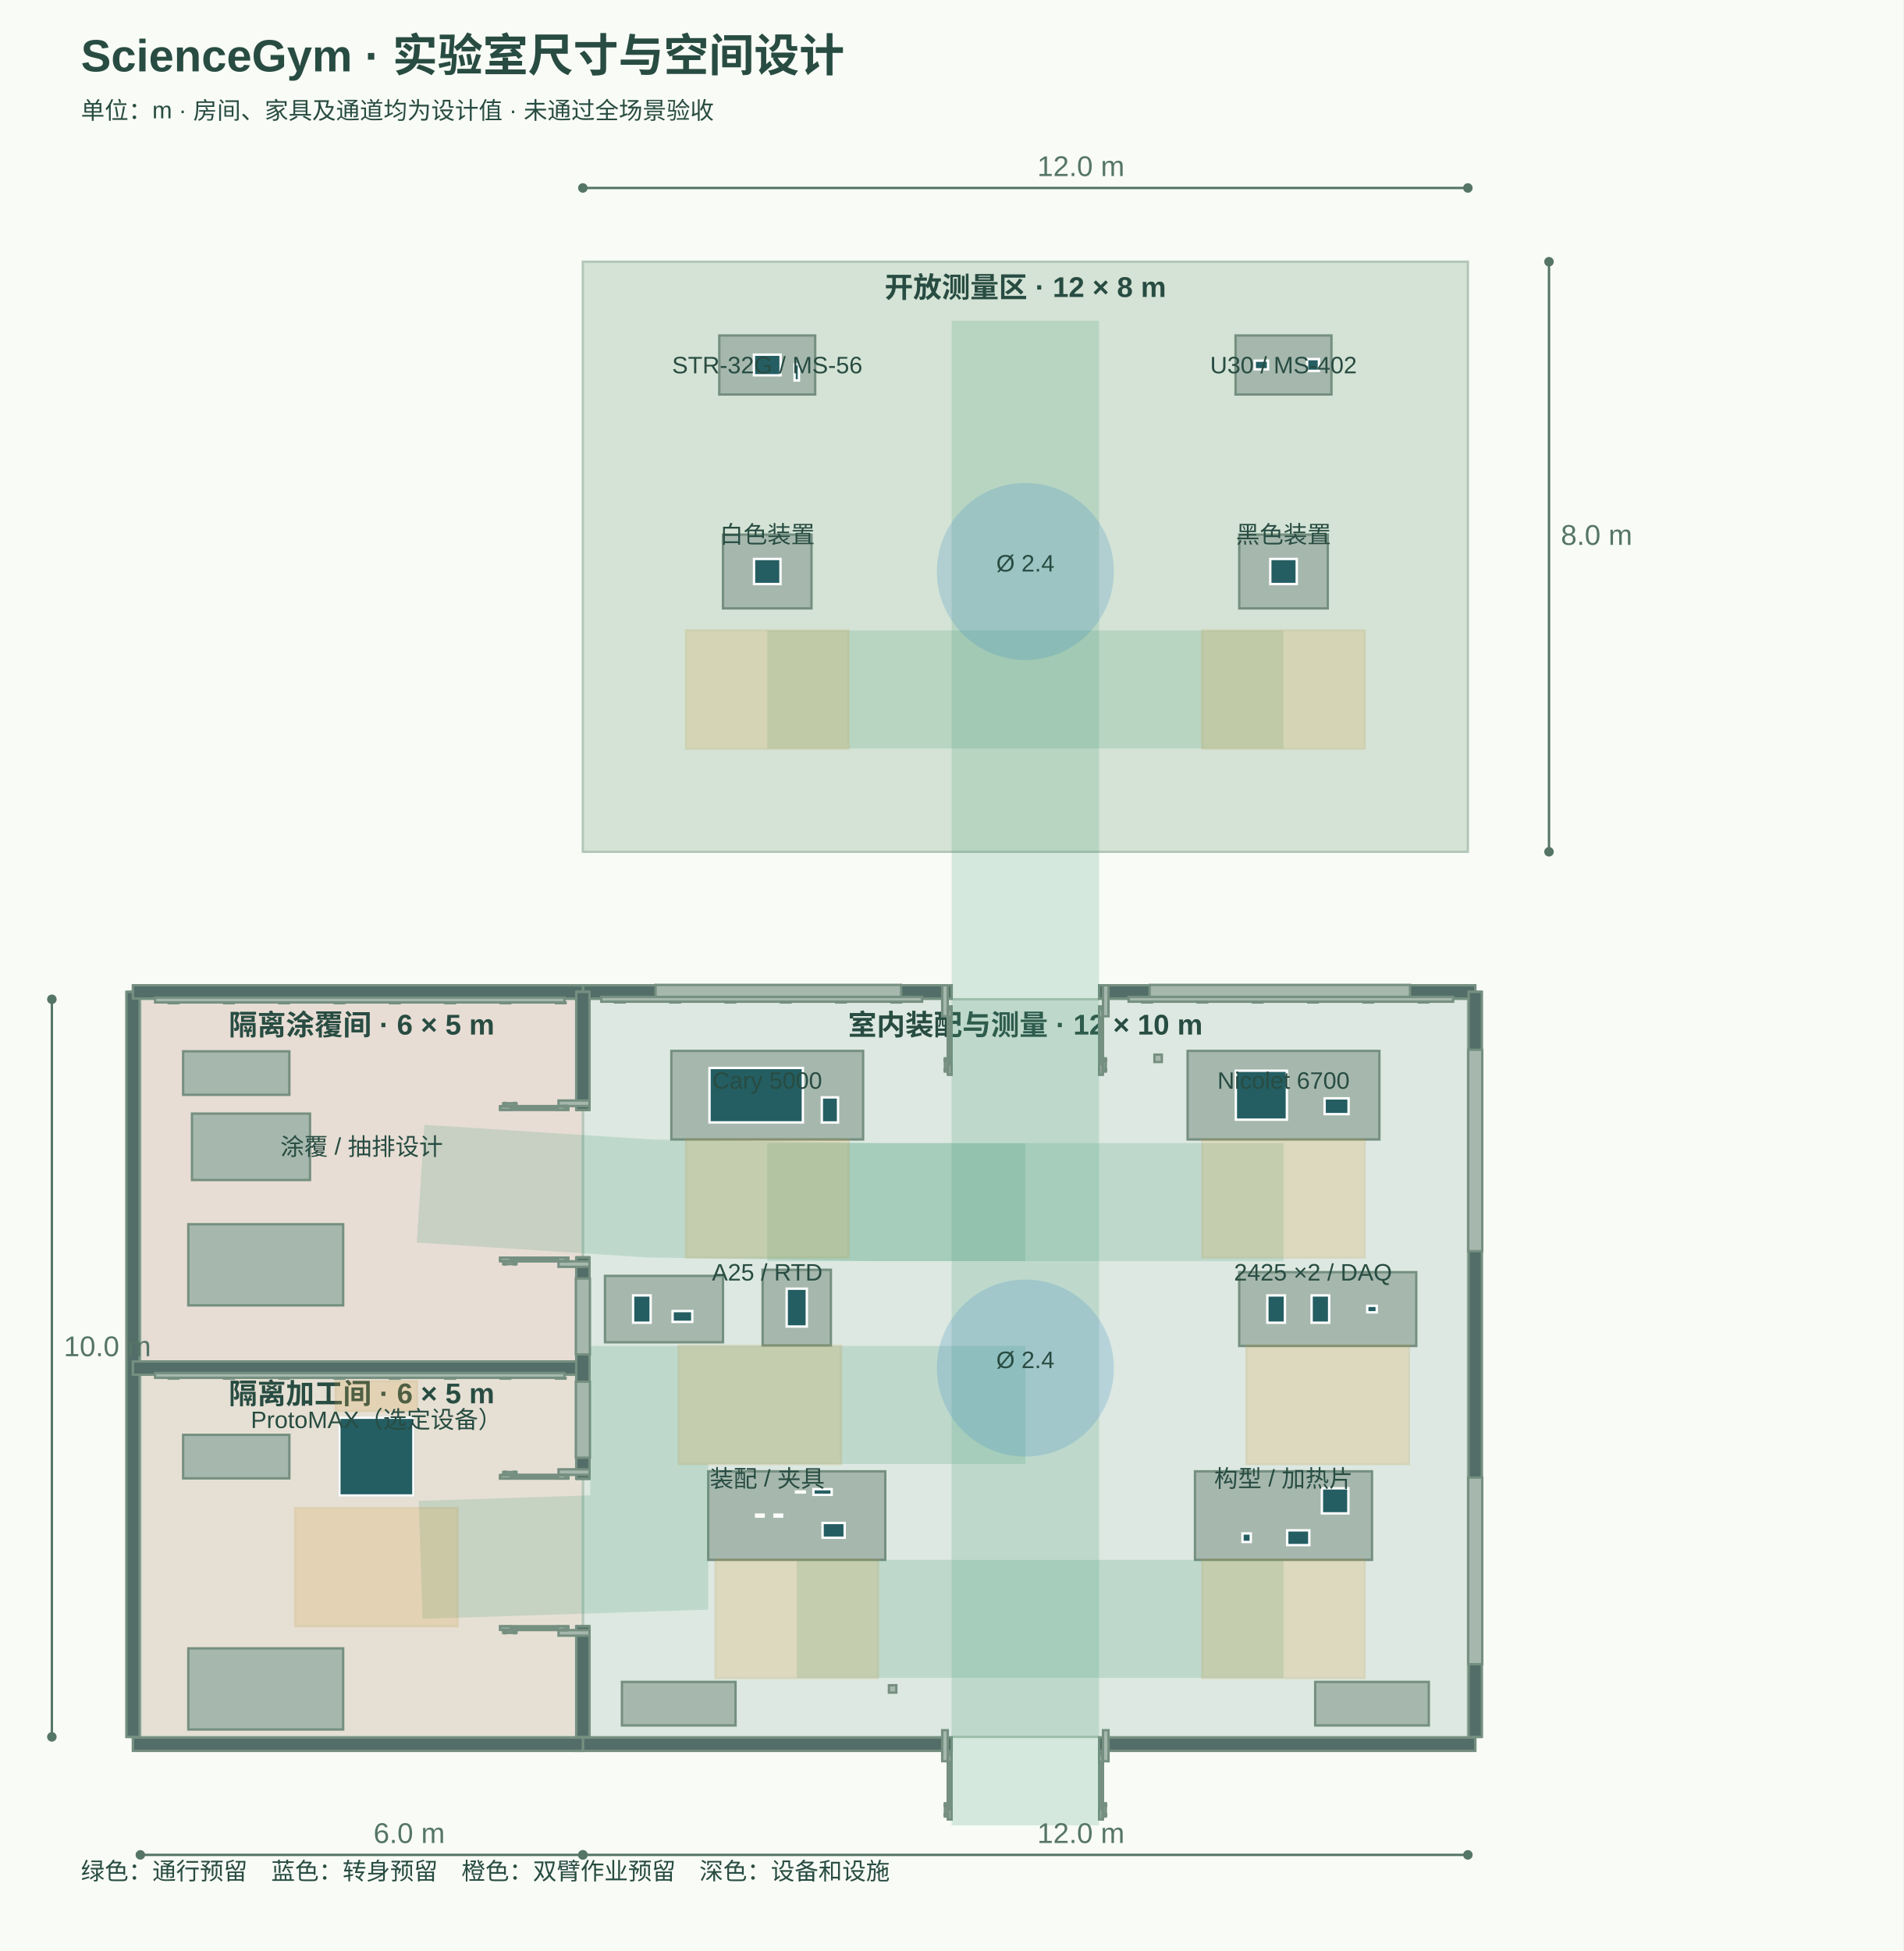
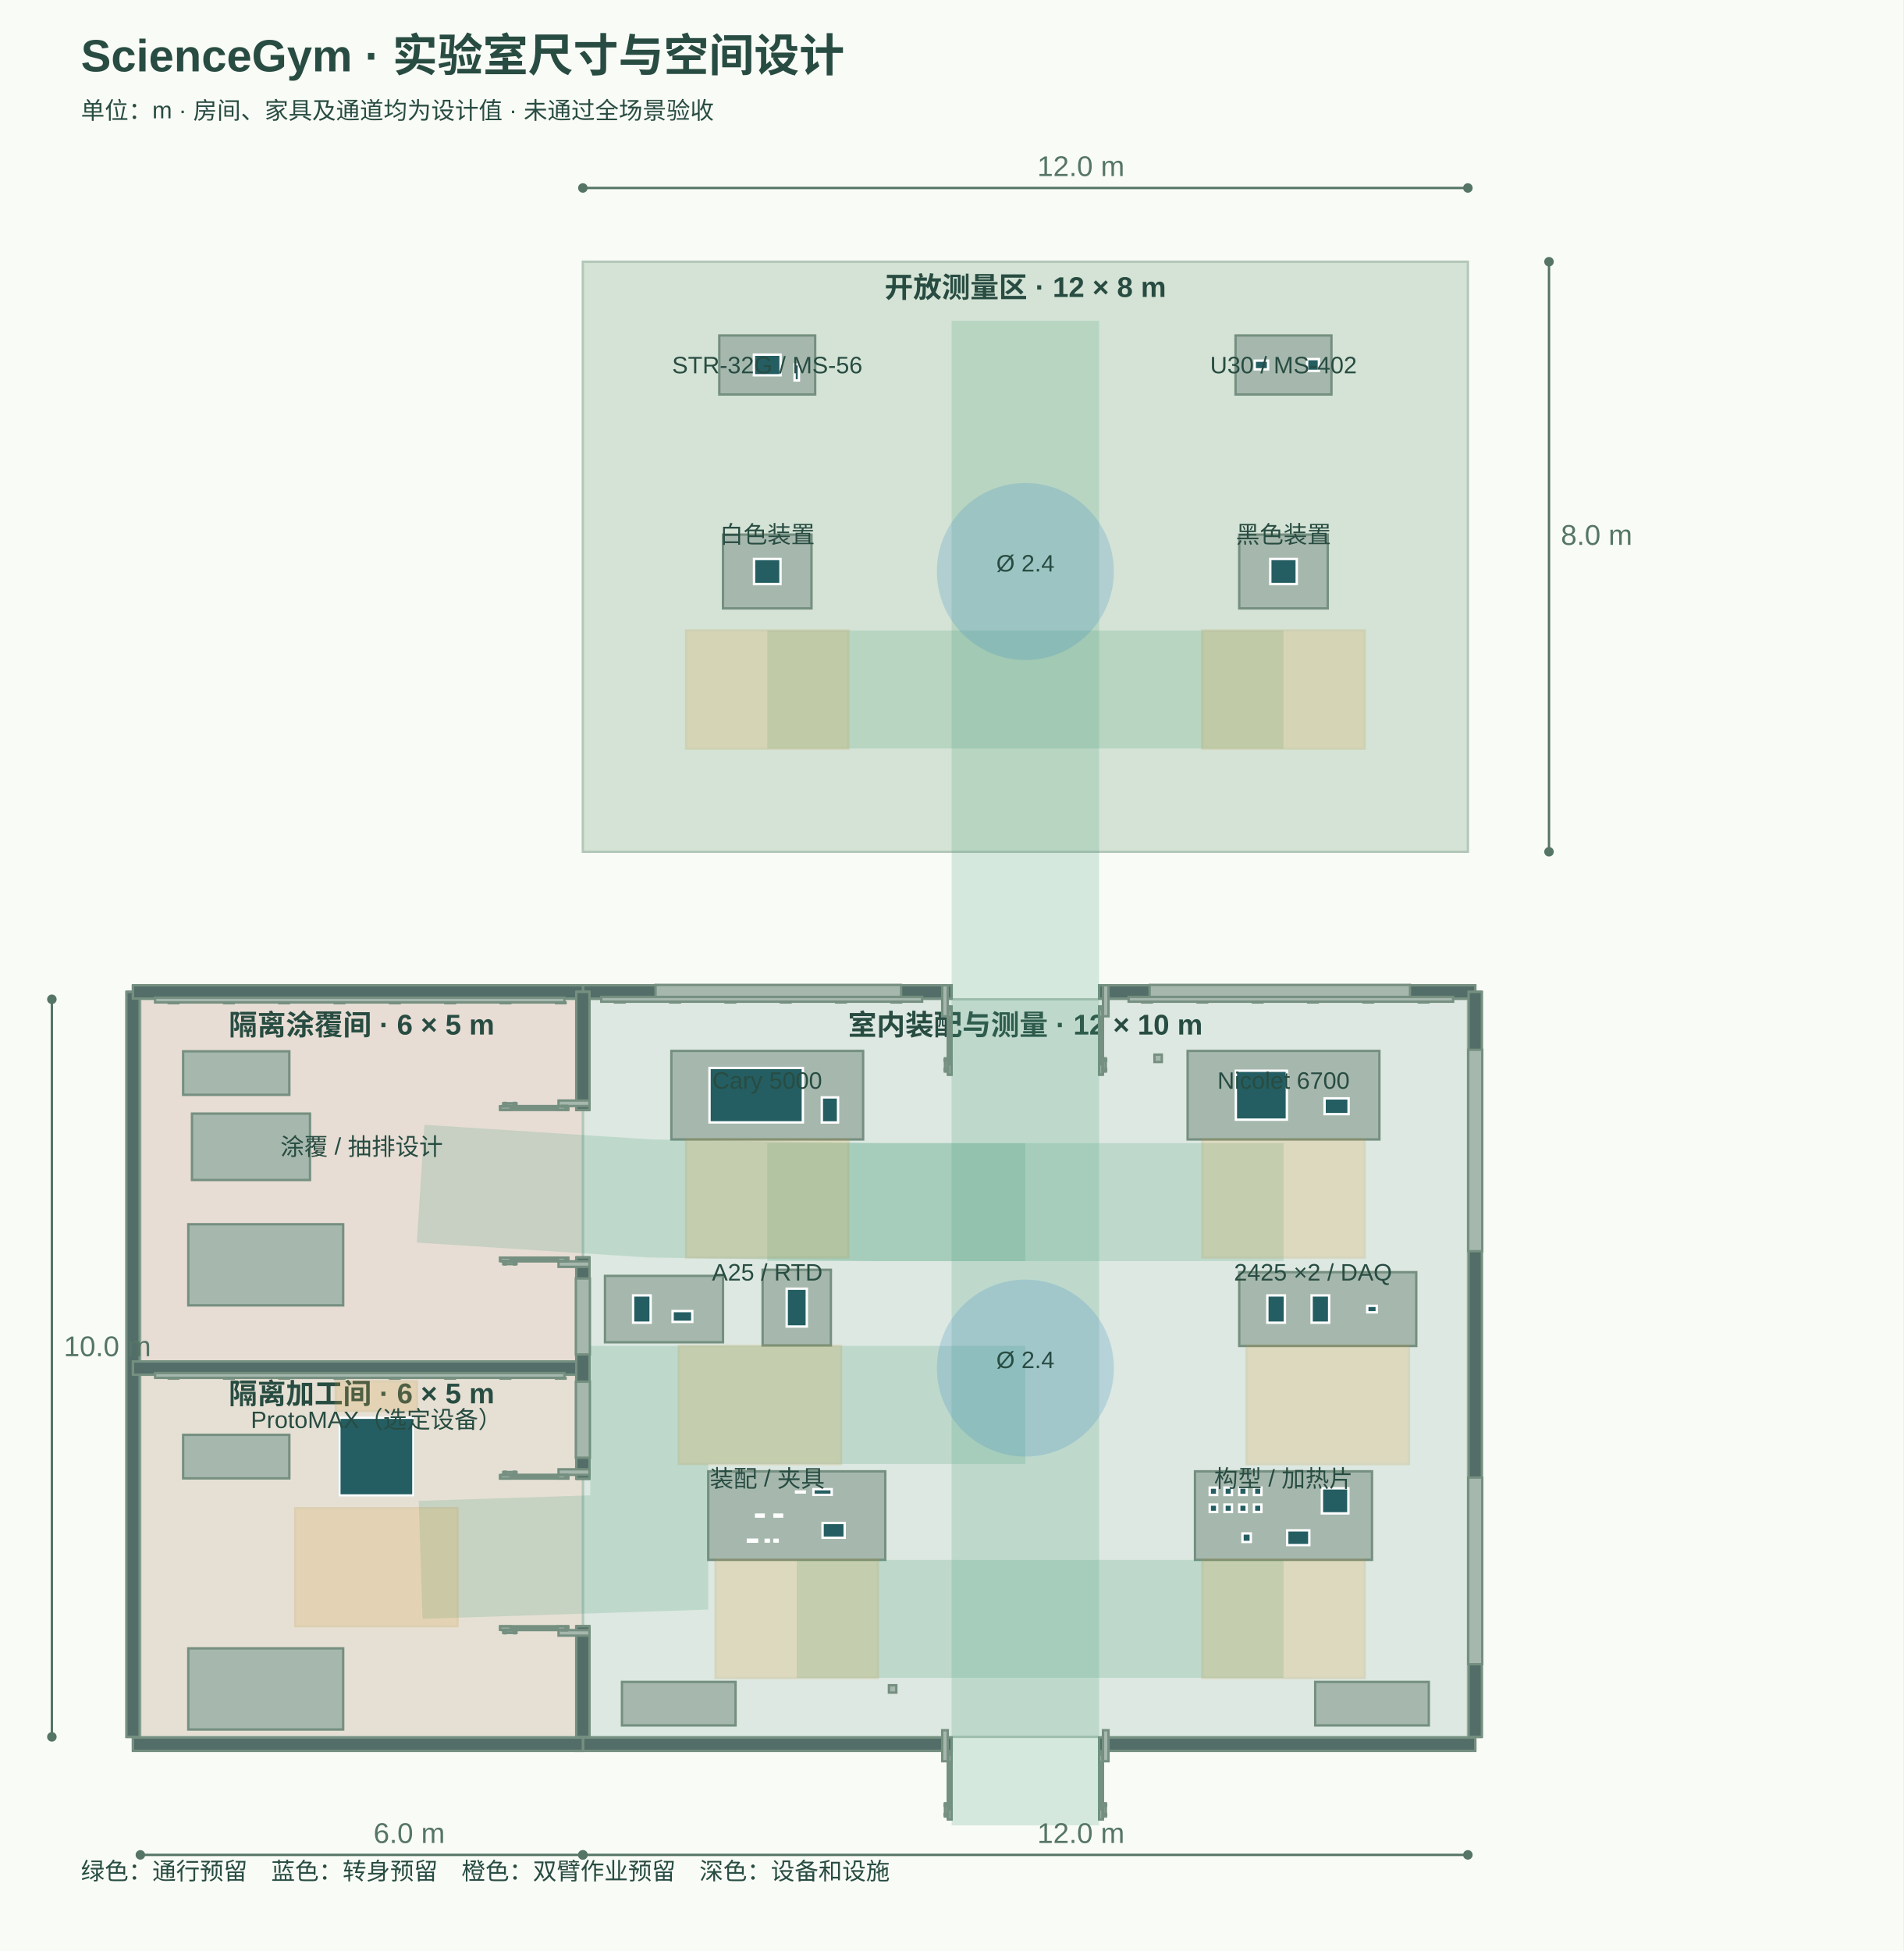
<svg xmlns="http://www.w3.org/2000/svg" width="800" height="820" viewBox="0 0 800 820">
  <rect width="800" height="820" fill="#f9fbf6" />
  <style>text{font-family:Arial,"Noto Sans CJK SC",sans-serif;fill:#284c42} .small{font-size:10px}.label{font-size:12px;font-weight:600}.dim{font-size:12px;fill:#557567}</style>
  <text x="34" y="30" font-size="19" font-weight="600">ScienceGym · 实验室尺寸与空间设计</text>
  <text x="34" y="50" class="small">单位：m · 房间、家具及通道均为设计值 · 未通过全场景验收</text>
  <rect x="245.00" y="420.00" width="372.00" height="310.00" fill="#dce8e1" stroke="#b3c7b9" opacity="1" />
  <text x="431.0" y="435" text-anchor="middle" class="label">室内装配与测量 · 12 × 10 m</text>
  <rect x="59.00" y="575.00" width="186.00" height="155.00" fill="#e6e0d4" stroke="#b3c7b9" opacity="1" />
  <text x="152.0" y="590" text-anchor="middle" class="label">隔离加工间 · 6 × 5 m</text>
  <rect x="59.00" y="420.00" width="186.00" height="155.00" fill="#e7ddd4" stroke="#b3c7b9" opacity="1" />
  <text x="152.0" y="435" text-anchor="middle" class="label">隔离涂覆间 · 6 × 5 m</text>
  <rect x="245.00" y="110.00" width="372.00" height="248.00" fill="#d4e3d5" stroke="#b3c7b9" opacity="1" />
  <text x="431.0" y="125" text-anchor="middle" class="label">开放测量区 · 12 × 8 m</text>
  <rect x="241.90" y="730.62" width="158.10" height="4.96" fill="#536e68" stroke="#758f80" opacity="1" />
  <rect x="241.90" y="730.62" width="158.10" height="4.96" fill="#536e68" stroke="#758f80" opacity="1" />
  <rect x="241.90" y="730.31" width="158.10" height="5.58" fill="#536e68" stroke="#758f80" opacity="1" />
  <rect x="462.00" y="730.62" width="158.10" height="4.96" fill="#536e68" stroke="#758f80" opacity="1" />
  <rect x="462.00" y="730.62" width="158.10" height="4.96" fill="#536e68" stroke="#758f80" opacity="1" />
  <rect x="462.00" y="730.31" width="158.10" height="5.58" fill="#536e68" stroke="#758f80" opacity="1" />
  <rect x="245.00" y="414.42" width="31.00" height="4.96" fill="#536e68" stroke="#758f80" opacity="1" />
  <rect x="245.00" y="414.42" width="31.00" height="4.96" fill="#536e68" stroke="#758f80" opacity="1" />
  <rect x="245.00" y="414.11" width="31.00" height="5.58" fill="#536e68" stroke="#758f80" opacity="1" />
  <rect x="276.00" y="414.42" width="102.30" height="4.96" fill="#536e68" stroke="#758f80" opacity="1" />
  <rect x="276.00" y="414.42" width="102.30" height="4.96" fill="#536e68" stroke="#758f80" opacity="1" />
  <rect x="276.00" y="414.11" width="102.30" height="5.58" fill="#536e68" stroke="#758f80" opacity="1" />
  <rect x="378.30" y="414.42" width="21.70" height="4.96" fill="#536e68" stroke="#758f80" opacity="1" />
  <rect x="378.30" y="414.42" width="21.70" height="4.96" fill="#536e68" stroke="#758f80" opacity="1" />
  <rect x="378.30" y="414.11" width="21.70" height="5.58" fill="#536e68" stroke="#758f80" opacity="1" />
  <rect x="276.00" y="414.58" width="102.30" height="4.65" fill="#a6b8ae" stroke="#758f80" opacity="1" />
  <rect x="276.00" y="414.58" width="1.55" height="4.65" fill="#a6b8ae" stroke="#758f80" opacity="1" />
  <rect x="326.38" y="414.58" width="1.55" height="4.65" fill="#a6b8ae" stroke="#758f80" opacity="1" />
  <rect x="376.75" y="414.58" width="1.55" height="4.65" fill="#a6b8ae" stroke="#758f80" opacity="1" />
  <rect x="277.58" y="414.50" width="0.37" height="4.81" fill="#a6b8ae" stroke="#758f80" opacity="1" />
  <rect x="376.35" y="414.50" width="0.37" height="4.81" fill="#a6b8ae" stroke="#758f80" opacity="1" />
  <rect x="277.39" y="414.50" width="99.51" height="4.81" fill="#a6b8ae" stroke="#758f80" opacity="1" />
  <rect x="277.08" y="416.71" width="100.13" height="0.37" fill="#a6b8ae" stroke="#758f80" opacity="1" />
  <rect x="275.54" y="413.95" width="103.23" height="5.89" fill="#a6b8ae" stroke="#758f80" opacity="1" />
  <rect x="462.00" y="414.42" width="21.70" height="4.96" fill="#536e68" stroke="#758f80" opacity="1" />
  <rect x="462.00" y="414.42" width="21.70" height="4.96" fill="#536e68" stroke="#758f80" opacity="1" />
  <rect x="462.00" y="414.11" width="21.70" height="5.58" fill="#536e68" stroke="#758f80" opacity="1" />
  <rect x="483.70" y="414.42" width="108.50" height="4.96" fill="#536e68" stroke="#758f80" opacity="1" />
  <rect x="483.70" y="414.42" width="108.50" height="4.96" fill="#536e68" stroke="#758f80" opacity="1" />
  <rect x="483.70" y="414.11" width="108.50" height="5.58" fill="#536e68" stroke="#758f80" opacity="1" />
  <rect x="592.20" y="414.42" width="27.90" height="4.96" fill="#536e68" stroke="#758f80" opacity="1" />
  <rect x="592.20" y="414.42" width="27.90" height="4.96" fill="#536e68" stroke="#758f80" opacity="1" />
  <rect x="592.20" y="414.11" width="27.90" height="5.58" fill="#536e68" stroke="#758f80" opacity="1" />
  <rect x="483.70" y="414.58" width="108.50" height="4.65" fill="#a6b8ae" stroke="#758f80" opacity="1" />
  <rect x="483.70" y="414.58" width="1.55" height="4.65" fill="#a6b8ae" stroke="#758f80" opacity="1" />
  <rect x="537.17" y="414.58" width="1.55" height="4.65" fill="#a6b8ae" stroke="#758f80" opacity="1" />
  <rect x="590.65" y="414.58" width="1.55" height="4.65" fill="#a6b8ae" stroke="#758f80" opacity="1" />
  <rect x="485.28" y="414.50" width="0.37" height="4.81" fill="#a6b8ae" stroke="#758f80" opacity="1" />
  <rect x="590.25" y="414.50" width="0.37" height="4.81" fill="#a6b8ae" stroke="#758f80" opacity="1" />
  <rect x="485.09" y="414.50" width="105.71" height="4.81" fill="#a6b8ae" stroke="#758f80" opacity="1" />
  <rect x="484.78" y="416.71" width="106.33" height="0.37" fill="#a6b8ae" stroke="#758f80" opacity="1" />
  <rect x="483.24" y="413.95" width="109.43" height="5.89" fill="#a6b8ae" stroke="#758f80" opacity="1" />
  <rect x="617.62" y="699.00" width="4.96" height="31.00" fill="#536e68" stroke="#758f80" opacity="1" />
  <rect x="617.62" y="699.00" width="4.96" height="31.00" fill="#536e68" stroke="#758f80" opacity="1" />
  <rect x="617.31" y="699.00" width="5.58" height="31.00" fill="#536e68" stroke="#758f80" opacity="1" />
  <rect x="617.62" y="621.50" width="4.96" height="77.50" fill="#536e68" stroke="#758f80" opacity="1" />
  <rect x="617.62" y="621.50" width="4.96" height="77.50" fill="#536e68" stroke="#758f80" opacity="1" />
  <rect x="617.31" y="621.50" width="5.58" height="77.50" fill="#536e68" stroke="#758f80" opacity="1" />
  <rect x="617.62" y="525.40" width="4.96" height="96.10" fill="#536e68" stroke="#758f80" opacity="1" />
  <rect x="617.62" y="525.40" width="4.96" height="96.10" fill="#536e68" stroke="#758f80" opacity="1" />
  <rect x="617.31" y="525.40" width="5.58" height="96.10" fill="#536e68" stroke="#758f80" opacity="1" />
  <rect x="617.62" y="441.70" width="4.96" height="83.70" fill="#536e68" stroke="#758f80" opacity="1" />
  <rect x="617.62" y="441.70" width="4.96" height="83.70" fill="#536e68" stroke="#758f80" opacity="1" />
  <rect x="617.31" y="441.70" width="5.58" height="83.70" fill="#536e68" stroke="#758f80" opacity="1" />
  <rect x="617.62" y="416.90" width="4.96" height="24.80" fill="#536e68" stroke="#758f80" opacity="1" />
  <rect x="617.62" y="416.90" width="4.96" height="24.80" fill="#536e68" stroke="#758f80" opacity="1" />
  <rect x="617.31" y="416.90" width="5.58" height="24.80" fill="#536e68" stroke="#758f80" opacity="1" />
  <rect x="617.78" y="621.50" width="4.65" height="77.50" fill="#a6b8ae" stroke="#758f80" opacity="1" />
  <rect x="617.78" y="697.45" width="4.65" height="1.55" fill="#a6b8ae" stroke="#758f80" opacity="1" />
  <rect x="617.78" y="659.48" width="4.65" height="1.55" fill="#a6b8ae" stroke="#758f80" opacity="1" />
  <rect x="617.78" y="621.50" width="4.65" height="1.55" fill="#a6b8ae" stroke="#758f80" opacity="1" />
  <rect x="617.70" y="697.05" width="4.81" height="0.37" fill="#a6b8ae" stroke="#758f80" opacity="1" />
  <rect x="617.70" y="623.08" width="4.81" height="0.37" fill="#a6b8ae" stroke="#758f80" opacity="1" />
  <rect x="617.70" y="622.89" width="4.81" height="74.71" fill="#a6b8ae" stroke="#758f80" opacity="1" />
  <rect x="619.91" y="622.59" width="0.37" height="75.33" fill="#a6b8ae" stroke="#758f80" opacity="1" />
  <rect x="617.15" y="621.03" width="5.89" height="78.43" fill="#a6b8ae" stroke="#758f80" opacity="1" />
  <rect x="617.78" y="441.70" width="4.65" height="83.70" fill="#a6b8ae" stroke="#758f80" opacity="1" />
  <rect x="617.78" y="523.85" width="4.65" height="1.55" fill="#a6b8ae" stroke="#758f80" opacity="1" />
  <rect x="617.78" y="482.77" width="4.65" height="1.55" fill="#a6b8ae" stroke="#758f80" opacity="1" />
  <rect x="617.78" y="441.70" width="4.65" height="1.55" fill="#a6b8ae" stroke="#758f80" opacity="1" />
  <rect x="617.70" y="523.45" width="4.81" height="0.37" fill="#a6b8ae" stroke="#758f80" opacity="1" />
  <rect x="617.70" y="443.28" width="4.81" height="0.37" fill="#a6b8ae" stroke="#758f80" opacity="1" />
  <rect x="617.70" y="443.09" width="4.81" height="80.91" fill="#a6b8ae" stroke="#758f80" opacity="1" />
  <rect x="619.91" y="442.78" width="0.37" height="81.53" fill="#a6b8ae" stroke="#758f80" opacity="1" />
  <rect x="617.15" y="441.23" width="5.89" height="84.63" fill="#a6b8ae" stroke="#758f80" opacity="1" />
  <rect x="53.42" y="416.90" width="4.96" height="313.10" fill="#536e68" stroke="#758f80" opacity="1" />
  <rect x="53.42" y="416.90" width="4.96" height="313.10" fill="#536e68" stroke="#758f80" opacity="1" />
  <rect x="53.11" y="416.90" width="5.58" height="313.10" fill="#536e68" stroke="#758f80" opacity="1" />
  <rect x="55.90" y="730.62" width="189.10" height="4.96" fill="#536e68" stroke="#758f80" opacity="1" />
  <rect x="55.90" y="730.62" width="189.10" height="4.96" fill="#536e68" stroke="#758f80" opacity="1" />
  <rect x="55.90" y="730.31" width="189.10" height="5.58" fill="#536e68" stroke="#758f80" opacity="1" />
  <rect x="55.90" y="414.42" width="189.10" height="4.96" fill="#536e68" stroke="#758f80" opacity="1" />
  <rect x="55.90" y="414.42" width="189.10" height="4.96" fill="#536e68" stroke="#758f80" opacity="1" />
  <rect x="55.90" y="414.11" width="189.10" height="5.58" fill="#536e68" stroke="#758f80" opacity="1" />
  <rect x="55.90" y="572.52" width="189.10" height="4.96" fill="#536e68" stroke="#758f80" opacity="1" />
  <rect x="55.90" y="572.52" width="189.10" height="4.96" fill="#536e68" stroke="#758f80" opacity="1" />
  <rect x="55.90" y="572.21" width="189.10" height="5.58" fill="#536e68" stroke="#758f80" opacity="1" />
  <rect x="242.52" y="683.50" width="4.96" height="46.50" fill="#536e68" stroke="#758f80" opacity="1" />
  <rect x="242.52" y="683.50" width="4.96" height="46.50" fill="#536e68" stroke="#758f80" opacity="1" />
  <rect x="242.21" y="683.50" width="5.58" height="46.50" fill="#536e68" stroke="#758f80" opacity="1" />
  <rect x="242.52" y="612.20" width="4.96" height="9.30" fill="#536e68" stroke="#758f80" opacity="1" />
  <rect x="242.52" y="612.20" width="4.96" height="9.30" fill="#536e68" stroke="#758f80" opacity="1" />
  <rect x="242.21" y="612.20" width="5.58" height="9.30" fill="#536e68" stroke="#758f80" opacity="1" />
  <rect x="242.52" y="581.20" width="4.96" height="31.00" fill="#536e68" stroke="#758f80" opacity="1" />
  <rect x="242.52" y="581.20" width="4.96" height="31.00" fill="#536e68" stroke="#758f80" opacity="1" />
  <rect x="242.21" y="581.20" width="5.58" height="31.00" fill="#536e68" stroke="#758f80" opacity="1" />
  <rect x="242.52" y="568.80" width="4.96" height="12.40" fill="#536e68" stroke="#758f80" opacity="1" />
  <rect x="242.52" y="568.80" width="4.96" height="12.40" fill="#536e68" stroke="#758f80" opacity="1" />
  <rect x="242.21" y="568.80" width="5.58" height="12.40" fill="#536e68" stroke="#758f80" opacity="1" />
  <rect x="242.52" y="537.80" width="4.96" height="31.00" fill="#536e68" stroke="#758f80" opacity="1" />
  <rect x="242.52" y="537.80" width="4.96" height="31.00" fill="#536e68" stroke="#758f80" opacity="1" />
  <rect x="242.21" y="537.80" width="5.58" height="31.00" fill="#536e68" stroke="#758f80" opacity="1" />
  <rect x="242.52" y="528.50" width="4.96" height="9.30" fill="#536e68" stroke="#758f80" opacity="1" />
  <rect x="242.52" y="528.50" width="4.96" height="9.30" fill="#536e68" stroke="#758f80" opacity="1" />
  <rect x="242.21" y="528.50" width="5.58" height="9.30" fill="#536e68" stroke="#758f80" opacity="1" />
  <rect x="242.68" y="581.20" width="4.65" height="31.00" fill="#a6b8ae" stroke="#758f80" opacity="1" />
  <rect x="242.68" y="610.65" width="4.65" height="1.55" fill="#a6b8ae" stroke="#758f80" opacity="1" />
  <rect x="242.68" y="595.92" width="4.65" height="1.55" fill="#a6b8ae" stroke="#758f80" opacity="1" />
  <rect x="242.68" y="581.20" width="4.65" height="1.55" fill="#a6b8ae" stroke="#758f80" opacity="1" />
  <rect x="242.60" y="610.25" width="4.80" height="0.37" fill="#a6b8ae" stroke="#758f80" opacity="1" />
  <rect x="242.60" y="582.78" width="4.80" height="0.37" fill="#a6b8ae" stroke="#758f80" opacity="1" />
  <rect x="242.60" y="582.60" width="4.80" height="28.21" fill="#a6b8ae" stroke="#758f80" opacity="1" />
  <rect x="244.81" y="582.28" width="0.37" height="28.83" fill="#a6b8ae" stroke="#758f80" opacity="1" />
  <rect x="242.06" y="580.74" width="5.89" height="31.93" fill="#a6b8ae" stroke="#758f80" opacity="1" />
  <rect x="242.68" y="537.80" width="4.65" height="31.00" fill="#a6b8ae" stroke="#758f80" opacity="1" />
  <rect x="242.68" y="567.25" width="4.65" height="1.55" fill="#a6b8ae" stroke="#758f80" opacity="1" />
  <rect x="242.68" y="552.52" width="4.65" height="1.55" fill="#a6b8ae" stroke="#758f80" opacity="1" />
  <rect x="242.68" y="537.80" width="4.65" height="1.55" fill="#a6b8ae" stroke="#758f80" opacity="1" />
  <rect x="242.60" y="566.85" width="4.80" height="0.37" fill="#a6b8ae" stroke="#758f80" opacity="1" />
  <rect x="242.60" y="539.38" width="4.80" height="0.37" fill="#a6b8ae" stroke="#758f80" opacity="1" />
  <rect x="242.60" y="539.19" width="4.80" height="28.21" fill="#a6b8ae" stroke="#758f80" opacity="1" />
  <rect x="244.81" y="538.88" width="0.37" height="28.83" fill="#a6b8ae" stroke="#758f80" opacity="1" />
  <rect x="242.06" y="537.34" width="5.89" height="31.93" fill="#a6b8ae" stroke="#758f80" opacity="1" />
  <rect x="242.52" y="416.90" width="4.96" height="49.60" fill="#536e68" stroke="#758f80" opacity="1" />
  <rect x="242.52" y="416.90" width="4.96" height="49.60" fill="#536e68" stroke="#758f80" opacity="1" />
  <rect x="242.21" y="416.90" width="5.58" height="49.60" fill="#536e68" stroke="#758f80" opacity="1" />
  <rect x="396.05" y="727.21" width="2.32" height="13.02" fill="#a6b8ae" stroke="#758f80" opacity="1" />
  <rect x="398.53" y="736.20" width="1.39" height="28.52" fill="#a6b8ae" stroke="#758f80" opacity="1" />
  <rect x="398.53" y="736.20" width="1.39" height="28.52" fill="#a6b8ae" stroke="#758f80" opacity="1" />
  <rect x="398.53" y="760.38" width="1.39" height="4.34" fill="#a6b8ae" stroke="#758f80" opacity="1" />
  <rect x="398.53" y="736.20" width="1.39" height="4.34" fill="#a6b8ae" stroke="#758f80" opacity="1" />
  <rect x="399.04" y="740.54" width="0.37" height="19.84" fill="#a6b8ae" stroke="#758f80" opacity="1" />
  <rect x="398.64" y="736.60" width="0.74" height="0.74" fill="#a6b8ae" stroke="#758f80" opacity="1" />
  <rect x="398.39" y="736.74" width="0.12" height="2.01" fill="#a6b8ae" stroke="#758f80" opacity="1" />
  <rect x="398.64" y="736.60" width="0.74" height="0.74" fill="#a6b8ae" stroke="#758f80" opacity="1" />
  <rect x="398.39" y="736.74" width="0.12" height="2.01" fill="#a6b8ae" stroke="#758f80" opacity="1" />
  <rect x="398.64" y="736.60" width="0.74" height="0.74" fill="#a6b8ae" stroke="#758f80" opacity="1" />
  <rect x="398.39" y="736.74" width="0.12" height="2.01" fill="#a6b8ae" stroke="#758f80" opacity="1" />
  <rect x="397.19" y="757.90" width="1.09" height="5.58" fill="#a6b8ae" stroke="#758f80" opacity="1" />
  <rect x="398.30" y="757.99" width="0.19" height="1.36" fill="#a6b8ae" stroke="#758f80" opacity="1" />
  <rect x="397.06" y="758.40" width="1.24" height="0.56" fill="#a6b8ae" stroke="#758f80" opacity="1" />
  <rect x="398.30" y="762.02" width="0.19" height="1.36" fill="#a6b8ae" stroke="#758f80" opacity="1" />
  <rect x="397.06" y="762.43" width="1.24" height="0.56" fill="#a6b8ae" stroke="#758f80" opacity="1" />
  <rect x="398.39" y="736.82" width="0.12" height="27.28" fill="#a6b8ae" stroke="#758f80" opacity="1" />
  <rect x="463.63" y="727.21" width="2.32" height="13.02" fill="#a6b8ae" stroke="#758f80" opacity="1" />
  <rect x="462.08" y="736.20" width="1.39" height="28.52" fill="#a6b8ae" stroke="#758f80" opacity="1" />
  <rect x="462.08" y="736.20" width="1.39" height="28.52" fill="#a6b8ae" stroke="#758f80" opacity="1" />
  <rect x="462.08" y="760.38" width="1.39" height="4.34" fill="#a6b8ae" stroke="#758f80" opacity="1" />
  <rect x="462.08" y="736.20" width="1.39" height="4.34" fill="#a6b8ae" stroke="#758f80" opacity="1" />
  <rect x="462.59" y="740.54" width="0.37" height="19.84" fill="#a6b8ae" stroke="#758f80" opacity="1" />
  <rect x="462.62" y="736.60" width="0.74" height="0.74" fill="#a6b8ae" stroke="#758f80" opacity="1" />
  <rect x="463.49" y="736.74" width="0.12" height="2.01" fill="#a6b8ae" stroke="#758f80" opacity="1" />
  <rect x="462.62" y="736.60" width="0.74" height="0.74" fill="#a6b8ae" stroke="#758f80" opacity="1" />
  <rect x="463.49" y="736.74" width="0.12" height="2.01" fill="#a6b8ae" stroke="#758f80" opacity="1" />
  <rect x="462.62" y="736.60" width="0.74" height="0.74" fill="#a6b8ae" stroke="#758f80" opacity="1" />
  <rect x="463.49" y="736.74" width="0.12" height="2.01" fill="#a6b8ae" stroke="#758f80" opacity="1" />
  <rect x="463.72" y="757.90" width="1.09" height="5.58" fill="#a6b8ae" stroke="#758f80" opacity="1" />
  <rect x="463.52" y="757.99" width="0.19" height="1.36" fill="#a6b8ae" stroke="#758f80" opacity="1" />
  <rect x="463.71" y="758.40" width="1.24" height="0.56" fill="#a6b8ae" stroke="#758f80" opacity="1" />
  <rect x="463.52" y="762.02" width="0.19" height="1.36" fill="#a6b8ae" stroke="#758f80" opacity="1" />
  <rect x="463.71" y="762.43" width="1.24" height="0.56" fill="#a6b8ae" stroke="#758f80" opacity="1" />
  <rect x="463.49" y="736.82" width="0.12" height="27.28" fill="#a6b8ae" stroke="#758f80" opacity="1" />
  <rect x="396.05" y="414.11" width="2.32" height="13.02" fill="#a6b8ae" stroke="#758f80" opacity="1" />
  <rect x="398.53" y="423.10" width="1.39" height="28.52" fill="#a6b8ae" stroke="#758f80" opacity="1" />
  <rect x="398.53" y="423.10" width="1.39" height="28.52" fill="#a6b8ae" stroke="#758f80" opacity="1" />
  <rect x="398.53" y="447.28" width="1.39" height="4.34" fill="#a6b8ae" stroke="#758f80" opacity="1" />
  <rect x="398.53" y="423.10" width="1.39" height="4.34" fill="#a6b8ae" stroke="#758f80" opacity="1" />
  <rect x="399.04" y="427.44" width="0.37" height="19.84" fill="#a6b8ae" stroke="#758f80" opacity="1" />
  <rect x="398.64" y="423.50" width="0.74" height="0.74" fill="#a6b8ae" stroke="#758f80" opacity="1" />
  <rect x="398.39" y="423.64" width="0.12" height="2.02" fill="#a6b8ae" stroke="#758f80" opacity="1" />
  <rect x="398.64" y="423.50" width="0.74" height="0.74" fill="#a6b8ae" stroke="#758f80" opacity="1" />
  <rect x="398.39" y="423.64" width="0.12" height="2.02" fill="#a6b8ae" stroke="#758f80" opacity="1" />
  <rect x="398.64" y="423.50" width="0.74" height="0.74" fill="#a6b8ae" stroke="#758f80" opacity="1" />
  <rect x="398.39" y="423.64" width="0.12" height="2.02" fill="#a6b8ae" stroke="#758f80" opacity="1" />
  <rect x="397.19" y="444.80" width="1.09" height="5.58" fill="#a6b8ae" stroke="#758f80" opacity="1" />
  <rect x="398.30" y="444.89" width="0.19" height="1.36" fill="#a6b8ae" stroke="#758f80" opacity="1" />
  <rect x="397.06" y="445.30" width="1.24" height="0.56" fill="#a6b8ae" stroke="#758f80" opacity="1" />
  <rect x="398.30" y="448.92" width="0.19" height="1.36" fill="#a6b8ae" stroke="#758f80" opacity="1" />
  <rect x="397.06" y="449.33" width="1.24" height="0.56" fill="#a6b8ae" stroke="#758f80" opacity="1" />
  <rect x="398.39" y="423.72" width="0.12" height="27.28" fill="#a6b8ae" stroke="#758f80" opacity="1" />
  <rect x="463.63" y="414.11" width="2.32" height="13.02" fill="#a6b8ae" stroke="#758f80" opacity="1" />
  <rect x="462.08" y="423.10" width="1.39" height="28.52" fill="#a6b8ae" stroke="#758f80" opacity="1" />
  <rect x="462.08" y="423.10" width="1.39" height="28.52" fill="#a6b8ae" stroke="#758f80" opacity="1" />
  <rect x="462.08" y="447.28" width="1.39" height="4.34" fill="#a6b8ae" stroke="#758f80" opacity="1" />
  <rect x="462.08" y="423.10" width="1.39" height="4.34" fill="#a6b8ae" stroke="#758f80" opacity="1" />
  <rect x="462.59" y="427.44" width="0.37" height="19.84" fill="#a6b8ae" stroke="#758f80" opacity="1" />
  <rect x="462.62" y="423.50" width="0.74" height="0.74" fill="#a6b8ae" stroke="#758f80" opacity="1" />
  <rect x="463.49" y="423.64" width="0.12" height="2.02" fill="#a6b8ae" stroke="#758f80" opacity="1" />
  <rect x="462.62" y="423.50" width="0.74" height="0.74" fill="#a6b8ae" stroke="#758f80" opacity="1" />
  <rect x="463.49" y="423.64" width="0.12" height="2.02" fill="#a6b8ae" stroke="#758f80" opacity="1" />
  <rect x="462.62" y="423.50" width="0.74" height="0.74" fill="#a6b8ae" stroke="#758f80" opacity="1" />
  <rect x="463.49" y="423.64" width="0.12" height="2.02" fill="#a6b8ae" stroke="#758f80" opacity="1" />
  <rect x="463.72" y="444.80" width="1.09" height="5.58" fill="#a6b8ae" stroke="#758f80" opacity="1" />
  <rect x="463.52" y="444.89" width="0.19" height="1.36" fill="#a6b8ae" stroke="#758f80" opacity="1" />
  <rect x="463.71" y="445.30" width="1.24" height="0.56" fill="#a6b8ae" stroke="#758f80" opacity="1" />
  <rect x="463.52" y="448.92" width="0.19" height="1.36" fill="#a6b8ae" stroke="#758f80" opacity="1" />
  <rect x="463.71" y="449.33" width="1.24" height="0.56" fill="#a6b8ae" stroke="#758f80" opacity="1" />
  <rect x="463.49" y="423.72" width="0.12" height="27.28" fill="#a6b8ae" stroke="#758f80" opacity="1" />
  <rect x="234.77" y="685.13" width="13.02" height="2.33" fill="#a6b8ae" stroke="#758f80" opacity="1" />
  <rect x="210.28" y="683.58" width="28.52" height="1.39" fill="#a6b8ae" stroke="#758f80" opacity="1" />
  <rect x="210.28" y="683.58" width="28.52" height="1.39" fill="#a6b8ae" stroke="#758f80" opacity="1" />
  <rect x="210.28" y="683.58" width="4.34" height="1.39" fill="#a6b8ae" stroke="#758f80" opacity="1" />
  <rect x="234.46" y="683.58" width="4.34" height="1.39" fill="#a6b8ae" stroke="#758f80" opacity="1" />
  <rect x="214.62" y="684.09" width="19.84" height="0.37" fill="#a6b8ae" stroke="#758f80" opacity="1" />
  <rect x="237.65" y="684.12" width="0.74" height="0.74" fill="#a6b8ae" stroke="#758f80" opacity="1" />
  <rect x="236.24" y="684.99" width="2.01" height="0.12" fill="#a6b8ae" stroke="#758f80" opacity="1" />
  <rect x="237.65" y="684.12" width="0.74" height="0.74" fill="#a6b8ae" stroke="#758f80" opacity="1" />
  <rect x="236.24" y="684.99" width="2.01" height="0.12" fill="#a6b8ae" stroke="#758f80" opacity="1" />
  <rect x="237.65" y="684.12" width="0.74" height="0.74" fill="#a6b8ae" stroke="#758f80" opacity="1" />
  <rect x="236.24" y="684.99" width="2.01" height="0.12" fill="#a6b8ae" stroke="#758f80" opacity="1" />
  <rect x="211.52" y="685.22" width="5.58" height="1.09" fill="#a6b8ae" stroke="#758f80" opacity="1" />
  <rect x="215.64" y="685.02" width="1.36" height="0.19" fill="#a6b8ae" stroke="#758f80" opacity="1" />
  <rect x="216.05" y="685.21" width="0.56" height="1.24" fill="#a6b8ae" stroke="#758f80" opacity="1" />
  <rect x="211.61" y="685.02" width="1.36" height="0.19" fill="#a6b8ae" stroke="#758f80" opacity="1" />
  <rect x="212.02" y="685.21" width="0.56" height="1.24" fill="#a6b8ae" stroke="#758f80" opacity="1" />
  <rect x="210.90" y="684.99" width="27.28" height="0.12" fill="#a6b8ae" stroke="#758f80" opacity="1" />
  <rect x="234.77" y="617.55" width="13.02" height="2.33" fill="#a6b8ae" stroke="#758f80" opacity="1" />
  <rect x="210.28" y="620.03" width="28.52" height="1.39" fill="#a6b8ae" stroke="#758f80" opacity="1" />
  <rect x="210.28" y="620.03" width="28.52" height="1.39" fill="#a6b8ae" stroke="#758f80" opacity="1" />
  <rect x="210.28" y="620.03" width="4.34" height="1.39" fill="#a6b8ae" stroke="#758f80" opacity="1" />
  <rect x="234.46" y="620.03" width="4.34" height="1.39" fill="#a6b8ae" stroke="#758f80" opacity="1" />
  <rect x="214.62" y="620.54" width="19.84" height="0.37" fill="#a6b8ae" stroke="#758f80" opacity="1" />
  <rect x="237.65" y="620.14" width="0.74" height="0.74" fill="#a6b8ae" stroke="#758f80" opacity="1" />
  <rect x="236.24" y="619.89" width="2.01" height="0.12" fill="#a6b8ae" stroke="#758f80" opacity="1" />
  <rect x="237.65" y="620.14" width="0.74" height="0.74" fill="#a6b8ae" stroke="#758f80" opacity="1" />
  <rect x="236.24" y="619.89" width="2.01" height="0.12" fill="#a6b8ae" stroke="#758f80" opacity="1" />
  <rect x="237.65" y="620.14" width="0.74" height="0.74" fill="#a6b8ae" stroke="#758f80" opacity="1" />
  <rect x="236.24" y="619.89" width="2.01" height="0.12" fill="#a6b8ae" stroke="#758f80" opacity="1" />
  <rect x="211.52" y="618.69" width="5.58" height="1.09" fill="#a6b8ae" stroke="#758f80" opacity="1" />
  <rect x="215.64" y="619.79" width="1.36" height="0.19" fill="#a6b8ae" stroke="#758f80" opacity="1" />
  <rect x="216.05" y="618.55" width="0.56" height="1.24" fill="#a6b8ae" stroke="#758f80" opacity="1" />
  <rect x="211.61" y="619.79" width="1.36" height="0.19" fill="#a6b8ae" stroke="#758f80" opacity="1" />
  <rect x="212.02" y="618.55" width="0.56" height="1.24" fill="#a6b8ae" stroke="#758f80" opacity="1" />
  <rect x="210.90" y="619.89" width="27.28" height="0.12" fill="#a6b8ae" stroke="#758f80" opacity="1" />
  <rect x="234.77" y="530.13" width="13.02" height="2.32" fill="#a6b8ae" stroke="#758f80" opacity="1" />
  <rect x="210.28" y="528.58" width="28.52" height="1.39" fill="#a6b8ae" stroke="#758f80" opacity="1" />
  <rect x="210.28" y="528.58" width="28.52" height="1.39" fill="#a6b8ae" stroke="#758f80" opacity="1" />
  <rect x="210.28" y="528.58" width="4.34" height="1.39" fill="#a6b8ae" stroke="#758f80" opacity="1" />
  <rect x="234.46" y="528.58" width="4.34" height="1.39" fill="#a6b8ae" stroke="#758f80" opacity="1" />
  <rect x="214.62" y="529.09" width="19.84" height="0.37" fill="#a6b8ae" stroke="#758f80" opacity="1" />
  <rect x="237.65" y="529.12" width="0.74" height="0.74" fill="#a6b8ae" stroke="#758f80" opacity="1" />
  <rect x="236.24" y="529.99" width="2.01" height="0.12" fill="#a6b8ae" stroke="#758f80" opacity="1" />
  <rect x="237.65" y="529.12" width="0.74" height="0.74" fill="#a6b8ae" stroke="#758f80" opacity="1" />
  <rect x="236.24" y="529.99" width="2.01" height="0.12" fill="#a6b8ae" stroke="#758f80" opacity="1" />
  <rect x="237.65" y="529.12" width="0.74" height="0.74" fill="#a6b8ae" stroke="#758f80" opacity="1" />
  <rect x="236.24" y="529.99" width="2.01" height="0.12" fill="#a6b8ae" stroke="#758f80" opacity="1" />
  <rect x="211.52" y="530.22" width="5.58" height="1.09" fill="#a6b8ae" stroke="#758f80" opacity="1" />
  <rect x="215.64" y="530.02" width="1.36" height="0.19" fill="#a6b8ae" stroke="#758f80" opacity="1" />
  <rect x="216.05" y="530.21" width="0.56" height="1.24" fill="#a6b8ae" stroke="#758f80" opacity="1" />
  <rect x="211.61" y="530.02" width="1.36" height="0.19" fill="#a6b8ae" stroke="#758f80" opacity="1" />
  <rect x="212.02" y="530.21" width="0.56" height="1.24" fill="#a6b8ae" stroke="#758f80" opacity="1" />
  <rect x="210.90" y="529.99" width="27.28" height="0.12" fill="#a6b8ae" stroke="#758f80" opacity="1" />
  <rect x="234.77" y="462.55" width="13.02" height="2.32" fill="#a6b8ae" stroke="#758f80" opacity="1" />
  <rect x="210.28" y="465.03" width="28.52" height="1.40" fill="#a6b8ae" stroke="#758f80" opacity="1" />
  <rect x="210.28" y="465.03" width="28.52" height="1.40" fill="#a6b8ae" stroke="#758f80" opacity="1" />
  <rect x="210.28" y="465.03" width="4.34" height="1.40" fill="#a6b8ae" stroke="#758f80" opacity="1" />
  <rect x="234.46" y="465.03" width="4.34" height="1.40" fill="#a6b8ae" stroke="#758f80" opacity="1" />
  <rect x="214.62" y="465.54" width="19.84" height="0.37" fill="#a6b8ae" stroke="#758f80" opacity="1" />
  <rect x="237.65" y="465.14" width="0.74" height="0.74" fill="#a6b8ae" stroke="#758f80" opacity="1" />
  <rect x="236.24" y="464.89" width="2.01" height="0.12" fill="#a6b8ae" stroke="#758f80" opacity="1" />
  <rect x="237.65" y="465.14" width="0.74" height="0.74" fill="#a6b8ae" stroke="#758f80" opacity="1" />
  <rect x="236.24" y="464.89" width="2.01" height="0.12" fill="#a6b8ae" stroke="#758f80" opacity="1" />
  <rect x="237.65" y="465.14" width="0.74" height="0.74" fill="#a6b8ae" stroke="#758f80" opacity="1" />
  <rect x="236.24" y="464.89" width="2.01" height="0.12" fill="#a6b8ae" stroke="#758f80" opacity="1" />
  <rect x="211.52" y="463.69" width="5.58" height="1.09" fill="#a6b8ae" stroke="#758f80" opacity="1" />
  <rect x="215.64" y="464.80" width="1.36" height="0.19" fill="#a6b8ae" stroke="#758f80" opacity="1" />
  <rect x="216.05" y="463.56" width="0.56" height="1.24" fill="#a6b8ae" stroke="#758f80" opacity="1" />
  <rect x="211.61" y="464.80" width="1.36" height="0.19" fill="#a6b8ae" stroke="#758f80" opacity="1" />
  <rect x="212.02" y="463.56" width="0.56" height="1.24" fill="#a6b8ae" stroke="#758f80" opacity="1" />
  <rect x="210.90" y="464.89" width="27.28" height="0.12" fill="#a6b8ae" stroke="#758f80" opacity="1" />
  <rect x="252.75" y="418.99" width="134.85" height="2.02" fill="#a6b8ae" stroke="#758f80" opacity="1" />
  <rect x="258.49" y="421.02" width="4.03" height="0.31" fill="#a6b8ae" stroke="#758f80" opacity="1" />
  <rect x="281.74" y="421.02" width="4.03" height="0.31" fill="#a6b8ae" stroke="#758f80" opacity="1" />
  <rect x="304.99" y="421.02" width="4.03" height="0.31" fill="#a6b8ae" stroke="#758f80" opacity="1" />
  <rect x="328.24" y="421.02" width="4.03" height="0.31" fill="#a6b8ae" stroke="#758f80" opacity="1" />
  <rect x="351.49" y="421.02" width="4.03" height="0.31" fill="#a6b8ae" stroke="#758f80" opacity="1" />
  <rect x="374.74" y="421.02" width="4.03" height="0.31" fill="#a6b8ae" stroke="#758f80" opacity="1" />
  <rect x="474.40" y="418.99" width="136.40" height="2.02" fill="#a6b8ae" stroke="#758f80" opacity="1" />
  <rect x="480.13" y="421.02" width="4.03" height="0.31" fill="#a6b8ae" stroke="#758f80" opacity="1" />
  <rect x="503.39" y="421.02" width="4.03" height="0.31" fill="#a6b8ae" stroke="#758f80" opacity="1" />
  <rect x="526.63" y="421.02" width="4.03" height="0.31" fill="#a6b8ae" stroke="#758f80" opacity="1" />
  <rect x="549.88" y="421.02" width="4.03" height="0.31" fill="#a6b8ae" stroke="#758f80" opacity="1" />
  <rect x="573.13" y="421.02" width="4.03" height="0.31" fill="#a6b8ae" stroke="#758f80" opacity="1" />
  <rect x="596.38" y="421.02" width="4.03" height="0.31" fill="#a6b8ae" stroke="#758f80" opacity="1" />
  <rect x="65.20" y="577.09" width="172.05" height="2.01" fill="#a6b8ae" stroke="#758f80" opacity="1" />
  <rect x="70.94" y="579.12" width="4.03" height="0.31" fill="#a6b8ae" stroke="#758f80" opacity="1" />
  <rect x="94.19" y="579.12" width="4.03" height="0.31" fill="#a6b8ae" stroke="#758f80" opacity="1" />
  <rect x="117.43" y="579.12" width="4.03" height="0.31" fill="#a6b8ae" stroke="#758f80" opacity="1" />
  <rect x="140.69" y="579.12" width="4.03" height="0.31" fill="#a6b8ae" stroke="#758f80" opacity="1" />
  <rect x="163.94" y="579.12" width="4.03" height="0.31" fill="#a6b8ae" stroke="#758f80" opacity="1" />
  <rect x="187.19" y="579.12" width="4.03" height="0.31" fill="#a6b8ae" stroke="#758f80" opacity="1" />
  <rect x="210.44" y="579.12" width="4.03" height="0.31" fill="#a6b8ae" stroke="#758f80" opacity="1" />
  <rect x="233.69" y="579.12" width="4.03" height="0.31" fill="#a6b8ae" stroke="#758f80" opacity="1" />
  <rect x="65.20" y="419.30" width="172.05" height="2.02" fill="#a6b8ae" stroke="#758f80" opacity="1" />
  <rect x="70.94" y="421.33" width="4.03" height="0.31" fill="#a6b8ae" stroke="#758f80" opacity="1" />
  <rect x="94.19" y="421.33" width="4.03" height="0.31" fill="#a6b8ae" stroke="#758f80" opacity="1" />
  <rect x="117.43" y="421.33" width="4.03" height="0.31" fill="#a6b8ae" stroke="#758f80" opacity="1" />
  <rect x="140.69" y="421.33" width="4.03" height="0.31" fill="#a6b8ae" stroke="#758f80" opacity="1" />
  <rect x="163.94" y="421.33" width="4.03" height="0.31" fill="#a6b8ae" stroke="#758f80" opacity="1" />
  <rect x="187.19" y="421.33" width="4.03" height="0.31" fill="#a6b8ae" stroke="#758f80" opacity="1" />
  <rect x="210.44" y="421.33" width="4.03" height="0.31" fill="#a6b8ae" stroke="#758f80" opacity="1" />
  <rect x="233.69" y="421.33" width="4.03" height="0.31" fill="#a6b8ae" stroke="#758f80" opacity="1" />
  <rect x="282.20" y="441.70" width="80.60" height="37.20" fill="#a6b8ae" stroke="#758f80" opacity="1" />
  <rect x="499.20" y="441.70" width="80.60" height="37.20" fill="#a6b8ae" stroke="#758f80" opacity="1" />
  <rect x="297.70" y="618.40" width="74.40" height="37.20" fill="#a6b8ae" stroke="#758f80" opacity="1" />
  <rect x="502.30" y="618.40" width="74.40" height="37.20" fill="#a6b8ae" stroke="#758f80" opacity="1" />
  <rect x="254.30" y="536.25" width="49.60" height="27.90" fill="#a6b8ae" stroke="#758f80" opacity="1" />
  <rect x="322.50" y="535.63" width="24.80" height="27.90" fill="#a6b8ae" stroke="#758f80" opacity="1" />
  <rect x="520.90" y="534.70" width="74.40" height="31.00" fill="#a6b8ae" stroke="#758f80" opacity="1" />
  <rect x="79.15" y="692.80" width="65.10" height="34.10" fill="#a6b8ae" stroke="#758f80" opacity="1" />
  <rect x="79.15" y="514.55" width="65.10" height="34.10" fill="#a6b8ae" stroke="#758f80" opacity="1" />
  <rect x="303.90" y="224.70" width="37.20" height="31.00" fill="#a6b8ae" stroke="#758f80" opacity="1" />
  <rect x="520.90" y="224.70" width="37.20" height="31.00" fill="#a6b8ae" stroke="#758f80" opacity="1" />
  <rect x="519.35" y="141.00" width="40.30" height="24.80" fill="#a6b8ae" stroke="#758f80" opacity="1" />
  <rect x="302.35" y="141.00" width="40.30" height="24.80" fill="#a6b8ae" stroke="#758f80" opacity="1" />
  <rect x="261.43" y="706.90" width="47.74" height="18.29" fill="#a6b8ae" stroke="#758f80" opacity="1" />
  <rect x="552.83" y="706.90" width="47.74" height="18.29" fill="#a6b8ae" stroke="#758f80" opacity="1" />
  <rect x="76.98" y="603.06" width="44.64" height="18.29" fill="#a6b8ae" stroke="#758f80" opacity="1" />
  <rect x="76.98" y="441.86" width="44.64" height="18.29" fill="#a6b8ae" stroke="#758f80" opacity="1" />
  <rect x="80.70" y="468.05" width="49.60" height="27.90" fill="#a6b8ae" stroke="#758f80" opacity="1" />
  <rect x="373.65" y="708.30" width="3.10" height="3.10" fill="#a6b8ae" stroke="#758f80" opacity="1" />
  <rect x="485.25" y="443.25" width="3.10" height="3.10" fill="#a6b8ae" stroke="#758f80" opacity="1" />
  <rect x="320.56" y="533.69" width="28.68" height="31.78" fill="#a6b8ae" stroke="#758f80" opacity="1" />
  <rect x="142.64" y="595.85" width="31.12" height="32.70" fill="#a6b8ae" stroke="#758f80" opacity="1" />
  <polyline points="431,767.2 431,395.2" fill="none" stroke="#459c79" stroke-width="62.0" opacity=".20" />
  <polyline points="431,395.2 431,134.8" fill="none" stroke="#459c79" stroke-width="62.0" opacity=".20" />
  <polyline points="334.9,680.4 431,680.4 539.5,680.4" fill="none" stroke="#459c79" stroke-width="49.6" opacity=".20" />
  <polyline points="322.5,505.25 431,505.25 539.5,505.25" fill="none" stroke="#459c79" stroke-width="49.6" opacity=".20" />
  <polyline points="431,590.5 272.9,590.5 272.9,652.5 176.8,655.6" fill="none" stroke="#459c79" stroke-width="49.6" opacity=".20" />
  <polyline points="431,505.25 369,505.25 272.9,503.7 176.8,497.5" fill="none" stroke="#459c79" stroke-width="49.6" opacity=".20" />
  <polyline points="322.5,289.8 431,289.8 539.5,289.8" fill="none" stroke="#459c79" stroke-width="49.6" opacity=".20" />
  <circle cx="431" cy="575" r="37.2" fill="#428fc4" opacity=".24" />
  <text x="431" y="575" class="small" text-anchor="middle">Ø 2.4</text>
  <circle cx="431" cy="240.2" r="37.2" fill="#428fc4" opacity=".24" />
  <text x="431" y="240.2" class="small" text-anchor="middle">Ø 2.4</text>
  <rect x="124.10" y="633.90" width="68.20" height="49.60" fill="#daa644" stroke="#bd9139" opacity="0.22" />
  <rect x="141.15" y="580.58" width="34.10" height="12.40" fill="#daa644" stroke="#bd9139" opacity="0.22" />
  <rect x="300.80" y="655.60" width="68.20" height="49.60" fill="#daa644" stroke="#bd9139" opacity="0.22" />
  <rect x="505.40" y="655.60" width="68.20" height="49.60" fill="#daa644" stroke="#bd9139" opacity="0.22" />
  <rect x="288.40" y="478.90" width="68.20" height="49.60" fill="#daa644" stroke="#bd9139" opacity="0.22" />
  <rect x="505.40" y="478.90" width="68.20" height="49.60" fill="#daa644" stroke="#bd9139" opacity="0.22" />
  <rect x="285.30" y="565.70" width="68.20" height="49.60" fill="#daa644" stroke="#bd9139" opacity="0.22" />
  <rect x="524.00" y="565.70" width="68.20" height="49.60" fill="#daa644" stroke="#bd9139" opacity="0.22" />
  <rect x="288.40" y="265.00" width="68.20" height="49.60" fill="#daa644" stroke="#bd9139" opacity="0.22" />
  <rect x="505.40" y="265.00" width="68.20" height="49.60" fill="#daa644" stroke="#bd9139" opacity="0.22" />
  <rect x="298.23" y="448.86" width="39.25" height="22.88" fill="#245e62" stroke="#fff" opacity="1" />
  <rect x="345.44" y="461.23" width="6.82" height="10.54" fill="#245e62" stroke="#fff" opacity="1" />
  <rect x="519.47" y="450.02" width="21.45" height="20.57" fill="#245e62" stroke="#fff" opacity="1" />
  <rect x="556.77" y="461.63" width="10.09" height="6.64" fill="#245e62" stroke="#fff" opacity="1" />
  <rect x="330.67" y="541.63" width="8.46" height="15.90" fill="#245e62" stroke="#fff" opacity="1" />
  <rect x="266.11" y="544.46" width="7.38" height="11.47" fill="#245e62" stroke="#fff" opacity="1" />
  <rect x="282.71" y="551.03" width="8.28" height="4.55" fill="#245e62" stroke="#fff" opacity="1" />
  <rect x="532.71" y="544.46" width="7.38" height="11.47" fill="#245e62" stroke="#fff" opacity="1" />
  <rect x="551.31" y="544.46" width="7.38" height="11.47" fill="#245e62" stroke="#fff" opacity="1" />
  <rect x="574.71" y="548.83" width="3.99" height="2.74" fill="#245e62" stroke="#fff" opacity="1" />
  <rect x="522.26" y="644.51" width="3.49" height="3.57" fill="#245e62" stroke="#fff" opacity="1" />
+   <rect x="508.49" y="632.35" width="3.13" height="3.11" fill="#245e62" stroke="#fff" opacity="1" />
+   <rect x="514.69" y="632.35" width="3.13" height="3.11" fill="#245e62" stroke="#fff" opacity="1" />
+   <rect x="520.89" y="632.35" width="3.13" height="3.11" fill="#245e62" stroke="#fff" opacity="1" />
+   <rect x="527.09" y="632.35" width="3.13" height="3.11" fill="#245e62" stroke="#fff" opacity="1" />
+   <rect x="508.49" y="625.22" width="3.13" height="3.11" fill="#245e62" stroke="#fff" opacity="1" />
+   <rect x="514.69" y="625.22" width="3.13" height="3.11" fill="#245e62" stroke="#fff" opacity="1" />
+   <rect x="520.89" y="625.22" width="3.13" height="3.11" fill="#245e62" stroke="#fff" opacity="1" />
+   <rect x="527.09" y="625.22" width="3.13" height="3.11" fill="#245e62" stroke="#fff" opacity="1" />
  <rect x="316.94" y="234.93" width="11.13" height="10.54" fill="#245e62" stroke="#fff" opacity="1" />
  <rect x="533.94" y="234.93" width="11.13" height="10.54" fill="#245e62" stroke="#fff" opacity="1" />
  <rect x="555.64" y="625.53" width="11.13" height="10.54" fill="#245e62" stroke="#fff" opacity="1" />
  <rect x="316.89" y="149.06" width="11.22" height="8.68" fill="#245e62" stroke="#fff" opacity="1" />
  <rect x="333.99" y="153.10" width="1.83" height="6.80" fill="#245e62" stroke="#fff" opacity="1" />
  <rect x="549.42" y="150.92" width="4.96" height="4.96" fill="#245e62" stroke="#fff" opacity="1" />
  <rect x="527.40" y="151.57" width="5.60" height="3.66" fill="#245e62" stroke="#fff" opacity="1" />
  <rect x="317.82" y="636.60" width="3.16" height="0.81" fill="#245e62" stroke="#fff" opacity="1" />
  <rect x="325.57" y="636.60" width="3.16" height="0.81" fill="#245e62" stroke="#fff" opacity="1" />
+   <rect x="314.38" y="647.14" width="3.84" height="0.81" fill="#245e62" stroke="#fff" opacity="1" />
+   <rect x="321.85" y="647.18" width="1.30" height="0.72" fill="#245e62" stroke="#fff" opacity="1" />
+   <rect x="325.57" y="647.18" width="1.30" height="0.72" fill="#245e62" stroke="#fff" opacity="1" />
  <rect x="341.92" y="625.89" width="7.66" height="2.39" fill="#245e62" stroke="#fff" opacity="1" />
  <rect x="334.60" y="626.88" width="3.70" height="0.39" fill="#245e62" stroke="#fff" opacity="1" />
  <rect x="345.75" y="640.10" width="9.30" height="6.20" fill="#245e62" stroke="#fff" opacity="1" />
  <rect x="541.05" y="643.20" width="9.30" height="6.20" fill="#245e62" stroke="#fff" opacity="1" />
  <rect x="142.64" y="595.85" width="31.12" height="32.70" fill="#245e62" stroke="#fff" opacity="1" />
  <text x="322.5" y="457.6" text-anchor="middle" class="small">Cary 5000</text>
  <text x="539.5" y="457.6" text-anchor="middle" class="small">Nicolet 6700</text>
  <text x="322.5" y="538.2" text-anchor="middle" class="small">A25 / RTD</text>
  <text x="551.9" y="538.2" text-anchor="middle" class="small">2425 ×2 / DAQ</text>
  <text x="322.5" y="625" text-anchor="middle" class="small">装配 / 夹具</text>
  <text x="539.5" y="625" text-anchor="middle" class="small">构型 / 加热片</text>
  <text x="322.5" y="228.2" text-anchor="middle" class="small">白色装置</text>
  <text x="539.5" y="228.2" text-anchor="middle" class="small">黑色装置</text>
  <text x="322.5" y="156.9" text-anchor="middle" class="small">STR-32G / MS-56</text>
  <text x="539.5" y="156.9" text-anchor="middle" class="small">U30 / MS-402</text>
  <text x="158.2" y="600.2" text-anchor="middle" class="small">ProtoMAX（选定设备）</text>
  <text x="152" y="485.5" text-anchor="middle" class="small">涂覆 / 抽排设计</text>
  <path d="M245 779.6 L617 779.6" stroke="#557567" fill="none" />
  <circle cx="245" cy="779.6" r="2" fill="#557567" />
  <circle cx="617" cy="779.6" r="2" fill="#557567" />
  <text x="436.0" y="774.6" class="dim">12.0 m</text>
  <path d="M59 779.6 L245 779.6" stroke="#557567" fill="none" />
  <circle cx="59" cy="779.6" r="2" fill="#557567" />
  <circle cx="245" cy="779.6" r="2" fill="#557567" />
  <text x="157.0" y="774.6" class="dim">6.0 m</text>
  <path d="M21.8 730 L21.8 420" stroke="#557567" fill="none" />
  <circle cx="21.8" cy="730" r="2" fill="#557567" />
  <circle cx="21.8" cy="420" r="2" fill="#557567" />
  <text x="26.8" y="570.0" class="dim">10.0 m</text>
  <path d="M651.1 358 L651.1 110" stroke="#557567" fill="none" />
  <circle cx="651.1" cy="358" r="2" fill="#557567" />
  <circle cx="651.1" cy="110" r="2" fill="#557567" />
  <text x="656.1" y="229.0" class="dim">8.0 m</text>
  <path d="M245 79 L617 79" stroke="#557567" fill="none" />
  <circle cx="245" cy="79" r="2" fill="#557567" />
  <circle cx="617" cy="79" r="2" fill="#557567" />
  <text x="436.0" y="74.0" class="dim">12.0 m</text>
  <text x="34" y="790" class="small">绿色：通行预留　蓝色：转身预留　橙色：双臂作业预留　深色：设备和设施</text>
</svg>
